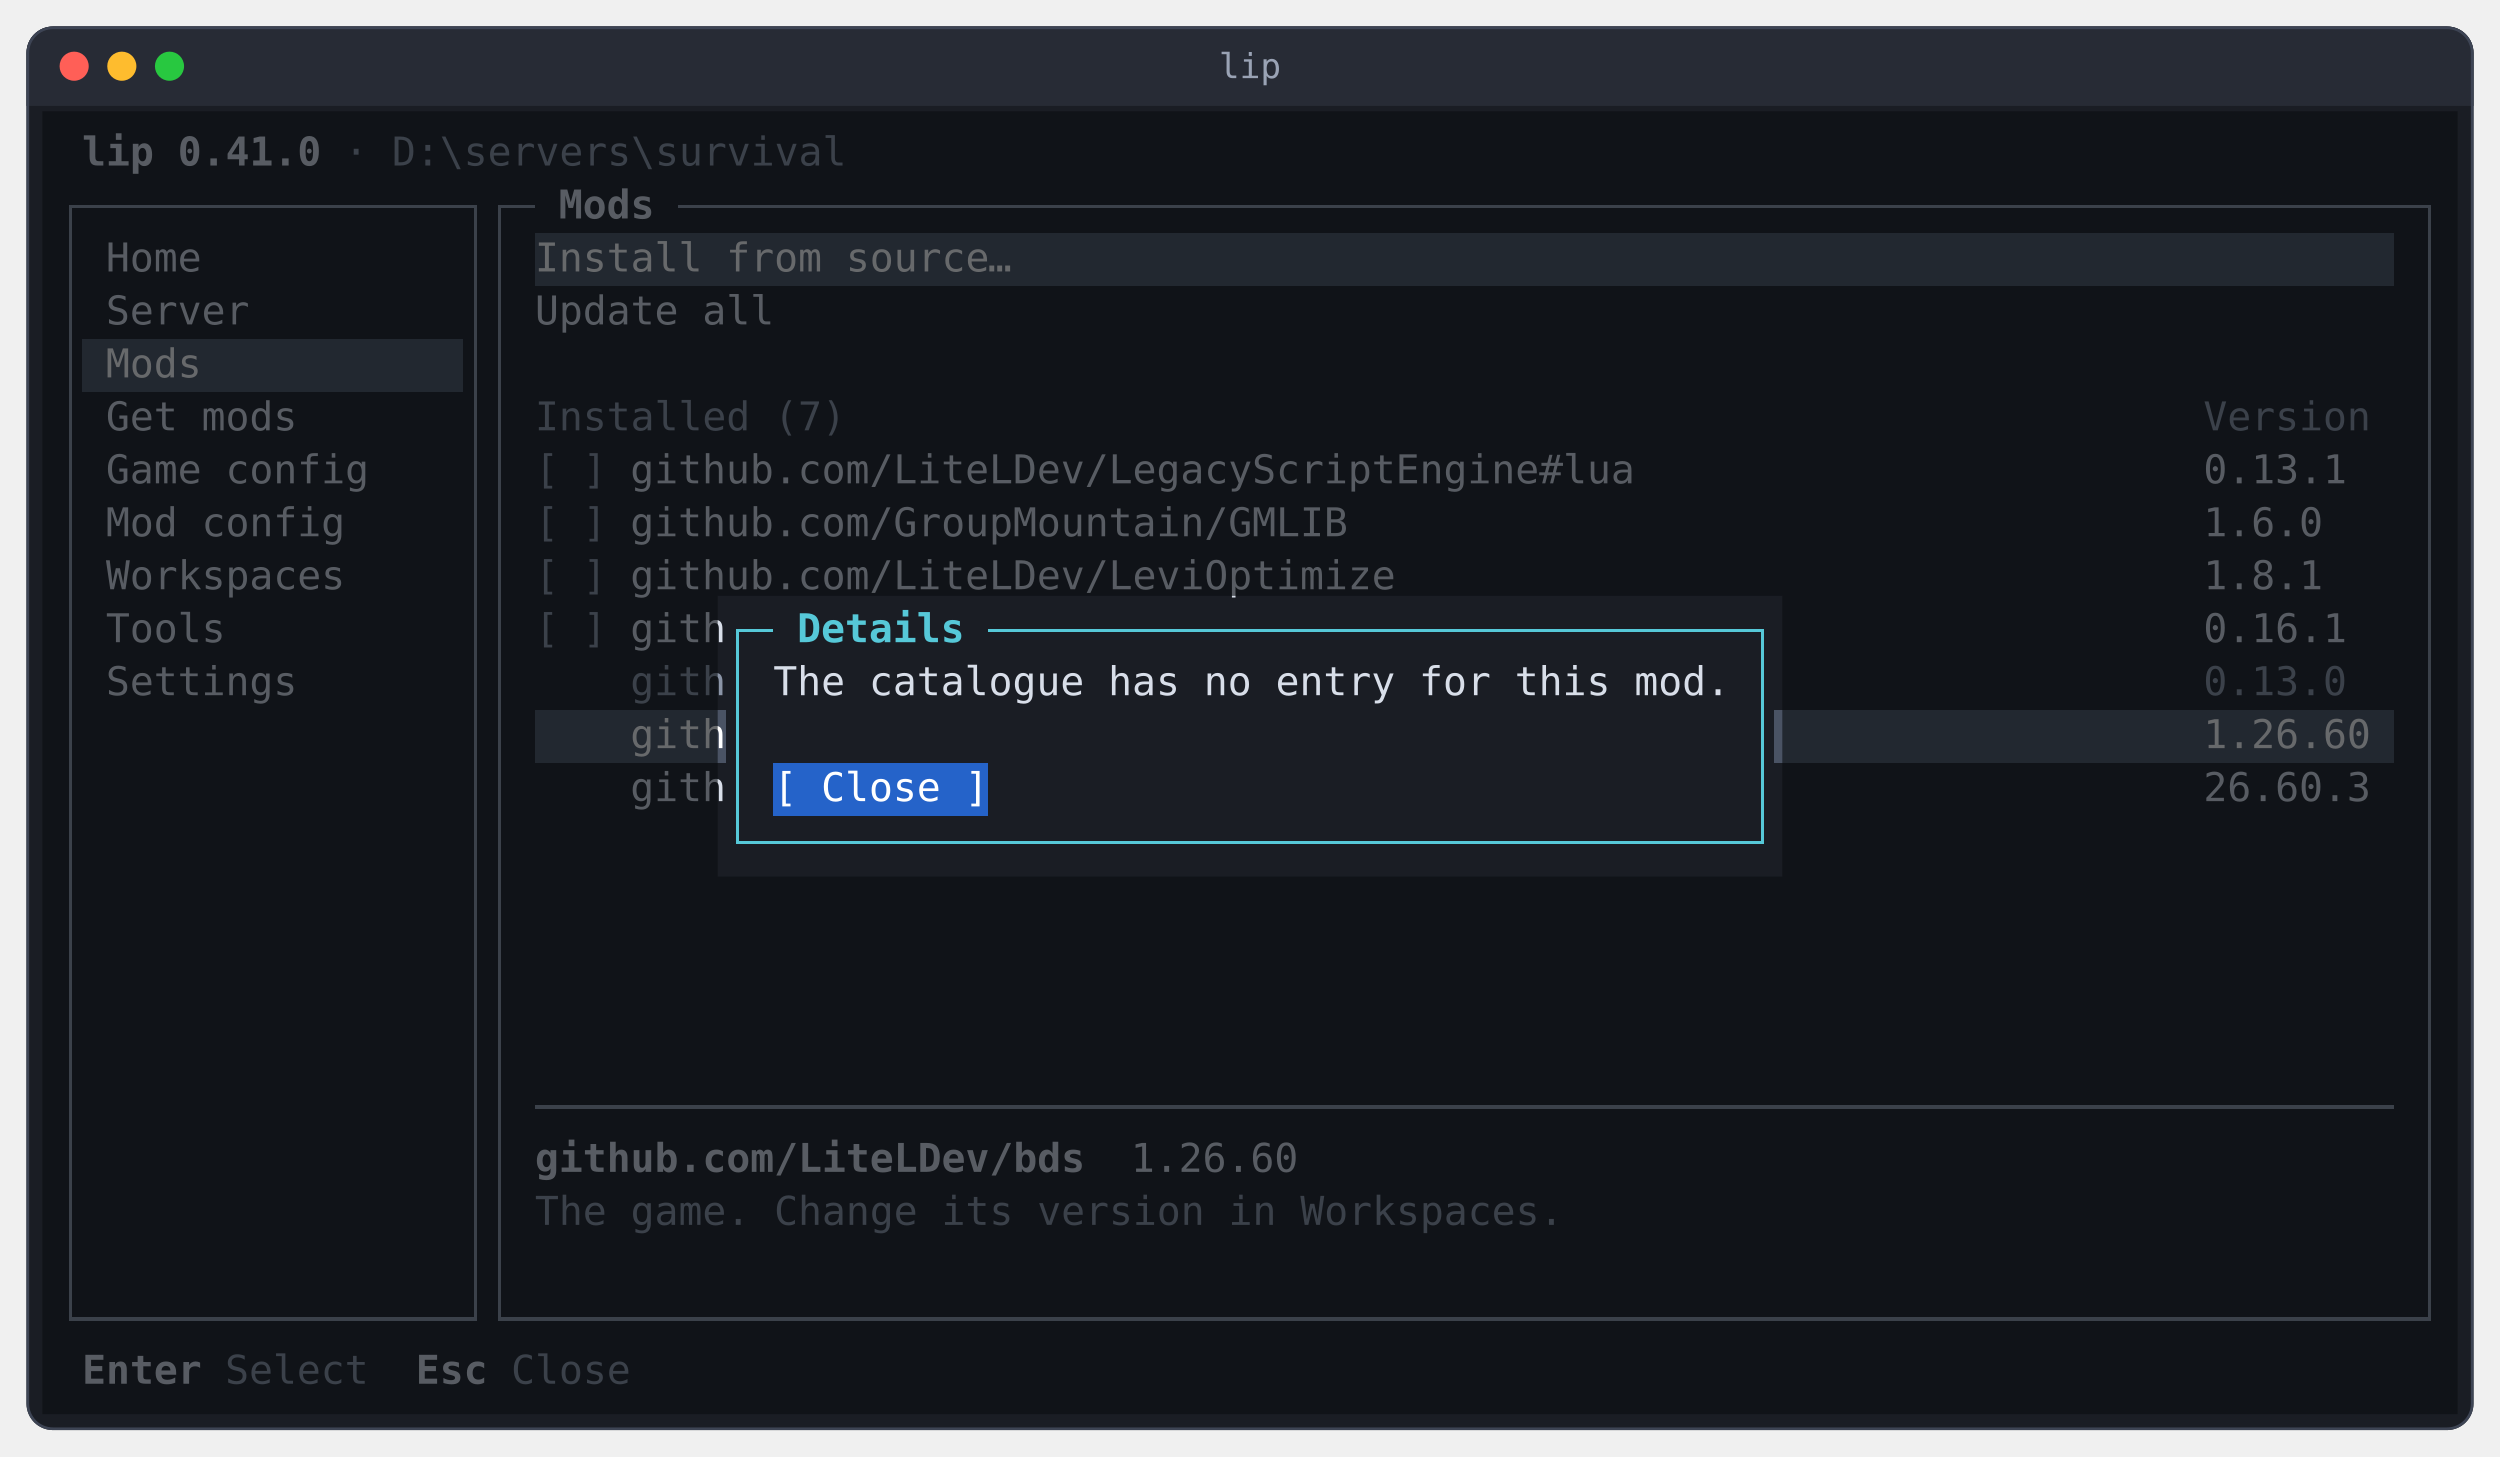
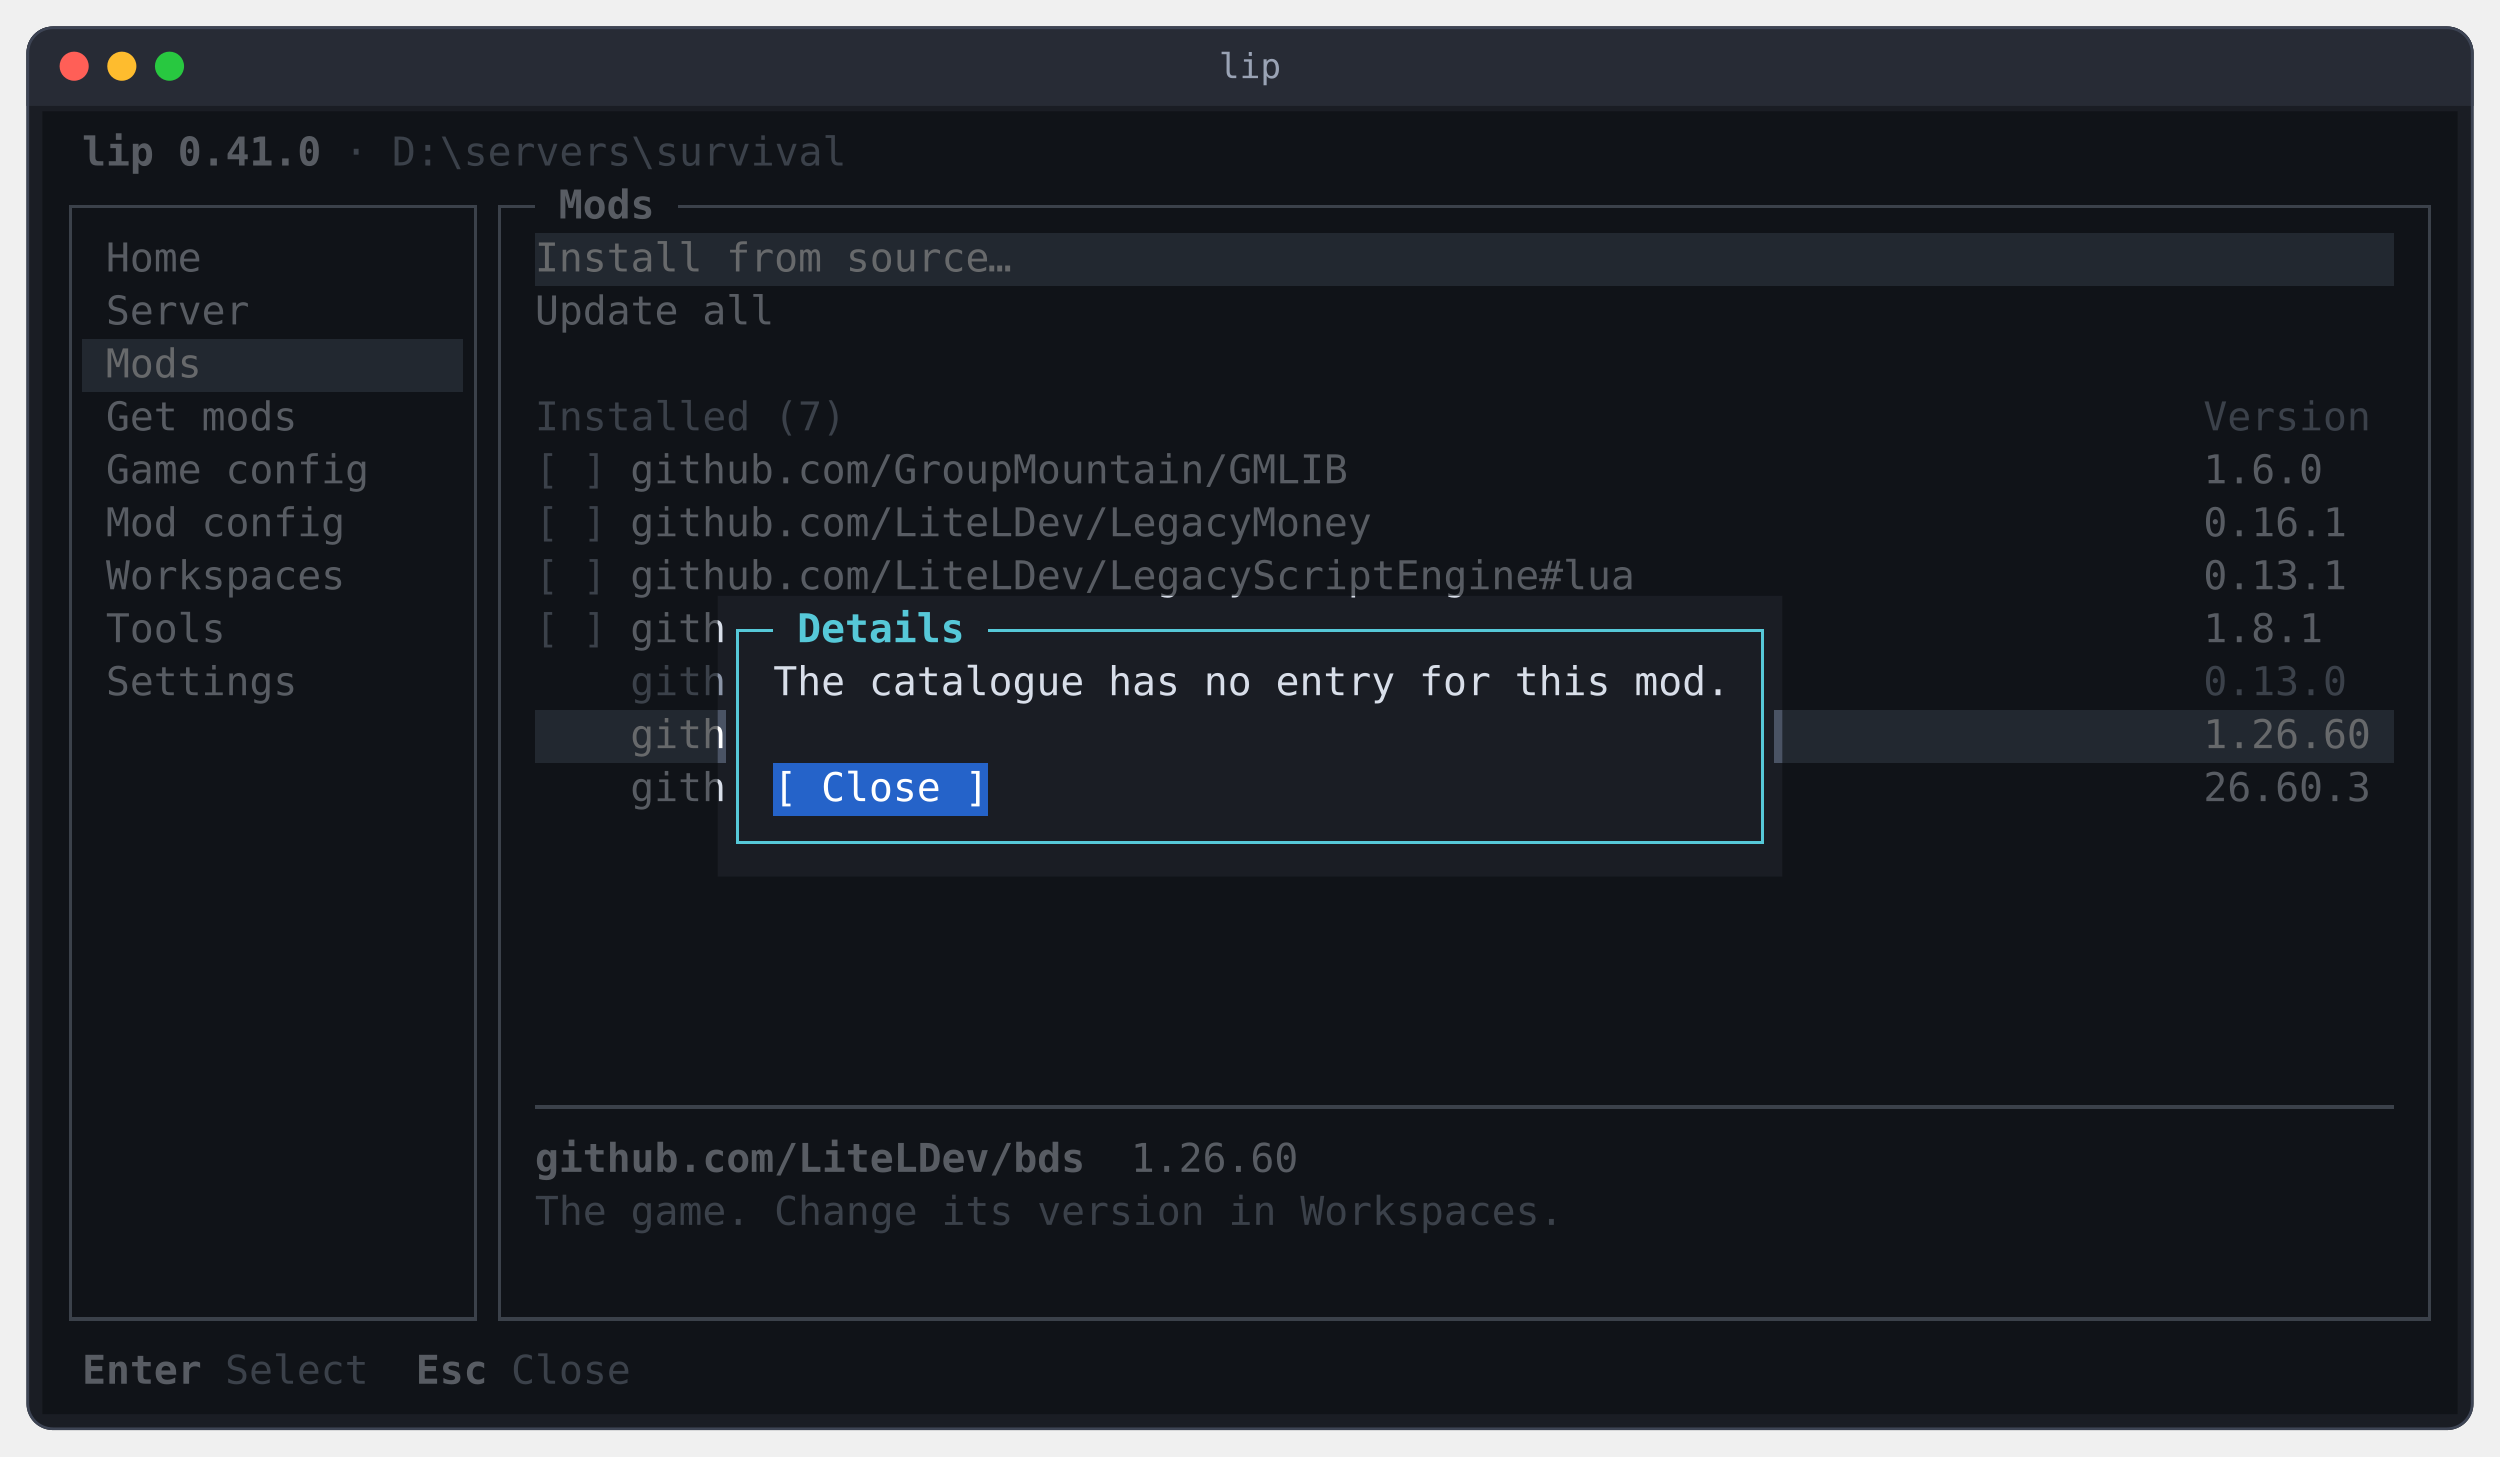
<svg xmlns="http://www.w3.org/2000/svg" width="944" height="550" viewBox="0 0 944 550" role="img" font-family="ui-monospace,'Cascadia Mono','Cascadia Code',Consolas,'SF Mono',Menlo,'DejaVu Sans Mono','Liberation Mono','Noto Sans Mono CJK SC','Sarasa Mono SC','Microsoft YaHei UI','PingFang SC','Noto Sans CJK SC',monospace" font-size="15">
  <rect x="10" y="10" width="924" height="530" rx="10" fill="#1a1d24" />
  <path d="M10 40V20a10 10 0 0 1 10 -10H924a10 10 0 0 1 10 10V40z" fill="#272b35" />
  <circle cx="28" cy="25" r="5.5" fill="#ff5f57" />
  <circle cx="46" cy="25" r="5.5" fill="#febc2e" />
  <circle cx="64" cy="25" r="5.5" fill="#28c840" />
  <text x="472" y="29.5" text-anchor="middle" font-size="13" fill="#9aa3b5">lip</text>
  <rect x="10.5" y="10.5" width="923" height="529" rx="9.5" fill="none" stroke="#3d4454" />
  <g shape-rendering="crispEdges">
    <rect x="202" y="88" width="702" height="20" fill="#4a5364" />
    <rect x="31" y="128" width="144" height="20" fill="#4a5364" />
    <rect x="202" y="268" width="72" height="20" fill="#4a5364" />
    <rect x="670" y="268" width="234" height="20" fill="#4a5364" />
    <rect x="292" y="288" width="81" height="20" fill="#2563c9" />
  </g>
  <g fill="none" stroke-width="1.25" shape-rendering="crispEdges">
    <path stroke="#8b95a7" d="M25.88 78H180.13M187.88 78H202M256 78H918.13M202 418H904M25.88 498H180.13M187.88 498H918.13M26.5 77.38V498.63M179.5 77.38V498.63M188.5 77.38V498.63M917.5 77.38V498.63" />
    <path stroke="#56c8d8" d="M277.88 238H292M373 238H666.13M277.88 318H666.13M278.5 237.38V318.63M665.5 237.38V318.63" />
  </g>
  <g fill="#d8dee9">
    <text x="31" y="62.5" textLength="90" lengthAdjust="spacingAndGlyphs" font-weight="700">lip 0.41.0</text>
    <text x="134.5" y="62.5" text-anchor="middle" fill="#8b95a7">·</text>
    <text x="148" y="62.5" textLength="171" lengthAdjust="spacingAndGlyphs" fill="#8b95a7">D:\servers\survival</text>
    <text x="211" y="82.5" textLength="36" lengthAdjust="spacingAndGlyphs" font-weight="700">Mods</text>
    <text x="40" y="102.5" textLength="36" lengthAdjust="spacingAndGlyphs">Home</text>
    <text x="202" y="102.5" textLength="171" lengthAdjust="spacingAndGlyphs" fill="#ffffff">Install from source</text>
    <text x="377.5" y="102.5" text-anchor="middle" fill="#ffffff">…</text>
    <text x="40" y="122.5" textLength="54" lengthAdjust="spacingAndGlyphs">Server</text>
    <text x="202" y="122.5" textLength="90" lengthAdjust="spacingAndGlyphs">Update all</text>
    <text x="40" y="142.5" textLength="36" lengthAdjust="spacingAndGlyphs" fill="#ffffff">Mods</text>
    <text x="40" y="162.5" textLength="72" lengthAdjust="spacingAndGlyphs">Get mods</text>
    <text x="202" y="162.5" textLength="117" lengthAdjust="spacingAndGlyphs" fill="#8b95a7">Installed (7)</text>
    <text x="832" y="162.5" textLength="63" lengthAdjust="spacingAndGlyphs" fill="#8b95a7">Version</text>
    <text x="40" y="182.5" textLength="99" lengthAdjust="spacingAndGlyphs">Game config</text>
    <text x="202" y="182.5" textLength="27" lengthAdjust="spacingAndGlyphs" fill="#8b95a7">[ ]</text>
-     <text x="238" y="182.5" textLength="378" lengthAdjust="spacingAndGlyphs">github.com/LiteLDev/LegacyScriptEngine#lua</text>
-     <text x="832" y="182.5" textLength="54" lengthAdjust="spacingAndGlyphs">0.13.1</text>
+     <text x="238" y="182.5" textLength="270" lengthAdjust="spacingAndGlyphs">github.com/GroupMountain/GMLIB</text>
+     <text x="832" y="182.5" textLength="45" lengthAdjust="spacingAndGlyphs">1.6.0</text>
    <text x="40" y="202.5" textLength="90" lengthAdjust="spacingAndGlyphs">Mod config</text>
    <text x="202" y="202.5" textLength="27" lengthAdjust="spacingAndGlyphs" fill="#8b95a7">[ ]</text>
-     <text x="238" y="202.5" textLength="270" lengthAdjust="spacingAndGlyphs">github.com/GroupMountain/GMLIB</text>
-     <text x="832" y="202.5" textLength="45" lengthAdjust="spacingAndGlyphs">1.6.0</text>
+     <text x="238" y="202.5" textLength="279" lengthAdjust="spacingAndGlyphs">github.com/LiteLDev/LegacyMoney</text>
+     <text x="832" y="202.5" textLength="54" lengthAdjust="spacingAndGlyphs">0.16.1</text>
    <text x="40" y="222.5" textLength="90" lengthAdjust="spacingAndGlyphs">Workspaces</text>
    <text x="202" y="222.5" textLength="27" lengthAdjust="spacingAndGlyphs" fill="#8b95a7">[ ]</text>
-     <text x="238" y="222.5" textLength="288" lengthAdjust="spacingAndGlyphs">github.com/LiteLDev/LeviOptimize</text>
-     <text x="832" y="222.5" textLength="45" lengthAdjust="spacingAndGlyphs">1.8.1</text>
+     <text x="238" y="222.5" textLength="378" lengthAdjust="spacingAndGlyphs">github.com/LiteLDev/LegacyScriptEngine#lua</text>
+     <text x="832" y="222.5" textLength="54" lengthAdjust="spacingAndGlyphs">0.13.1</text>
    <text x="40" y="242.5" textLength="45" lengthAdjust="spacingAndGlyphs">Tools</text>
    <text x="202" y="242.5" textLength="27" lengthAdjust="spacingAndGlyphs" fill="#8b95a7">[ ]</text>
    <text x="238" y="242.5" textLength="36" lengthAdjust="spacingAndGlyphs">gith</text>
    <text x="301" y="242.5" textLength="63" lengthAdjust="spacingAndGlyphs" fill="#56c8d8" font-weight="700">Details</text>
-     <text x="832" y="242.5" textLength="54" lengthAdjust="spacingAndGlyphs">0.16.1</text>
+     <text x="832" y="242.5" textLength="45" lengthAdjust="spacingAndGlyphs">1.8.1</text>
    <text x="40" y="262.5" textLength="72" lengthAdjust="spacingAndGlyphs">Settings</text>
    <text x="238" y="262.5" textLength="36" lengthAdjust="spacingAndGlyphs" fill="#8b95a7">gith</text>
    <text x="292" y="262.5" textLength="360" lengthAdjust="spacingAndGlyphs">The catalogue has no entry for this mod.</text>
    <text x="832" y="262.5" textLength="54" lengthAdjust="spacingAndGlyphs" fill="#8b95a7">0.13.0</text>
    <text x="238" y="282.5" textLength="36" lengthAdjust="spacingAndGlyphs" fill="#ffffff">gith</text>
    <text x="832" y="282.5" textLength="63" lengthAdjust="spacingAndGlyphs" fill="#ffffff">1.26.60</text>
    <text x="238" y="302.5" textLength="36" lengthAdjust="spacingAndGlyphs">gith</text>
    <text x="292" y="302.5" textLength="81" lengthAdjust="spacingAndGlyphs" fill="#ffffff">[ Close ]</text>
    <text x="832" y="302.5" textLength="63" lengthAdjust="spacingAndGlyphs">26.60.3</text>
    <text x="202" y="442.5" textLength="207" lengthAdjust="spacingAndGlyphs" font-weight="700">github.com/LiteLDev/bds</text>
    <text x="427" y="442.5" textLength="63" lengthAdjust="spacingAndGlyphs">1.26.60</text>
    <text x="202" y="462.5" textLength="387" lengthAdjust="spacingAndGlyphs" fill="#8b95a7">The game. Change its version in Workspaces.</text>
    <text x="31" y="522.5" textLength="45" lengthAdjust="spacingAndGlyphs" font-weight="700">Enter</text>
    <text x="85" y="522.5" textLength="54" lengthAdjust="spacingAndGlyphs" fill="#8b95a7">Select</text>
    <text x="157" y="522.5" textLength="27" lengthAdjust="spacingAndGlyphs" font-weight="700">Esc</text>
    <text x="193" y="522.5" textLength="45" lengthAdjust="spacingAndGlyphs" fill="#8b95a7">Close</text>
  </g>
  <path fill="#0b0d11" fill-opacity="0.62" fill-rule="evenodd" d="M16 42H928V534H16zM271 225H673V331H271z" />
</svg>
